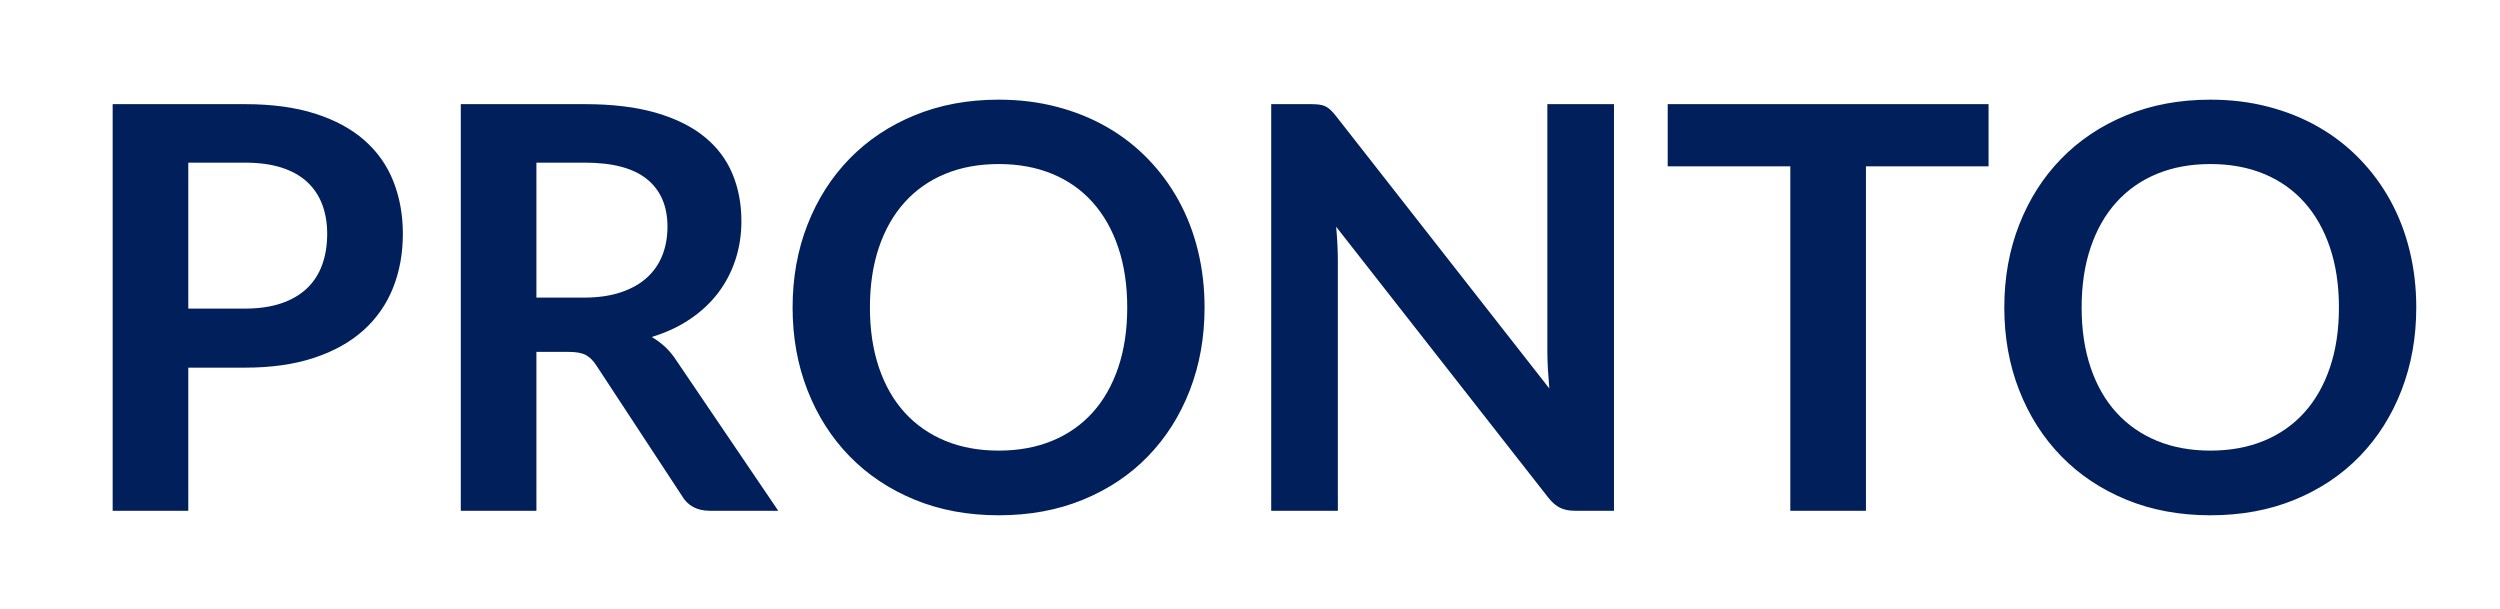
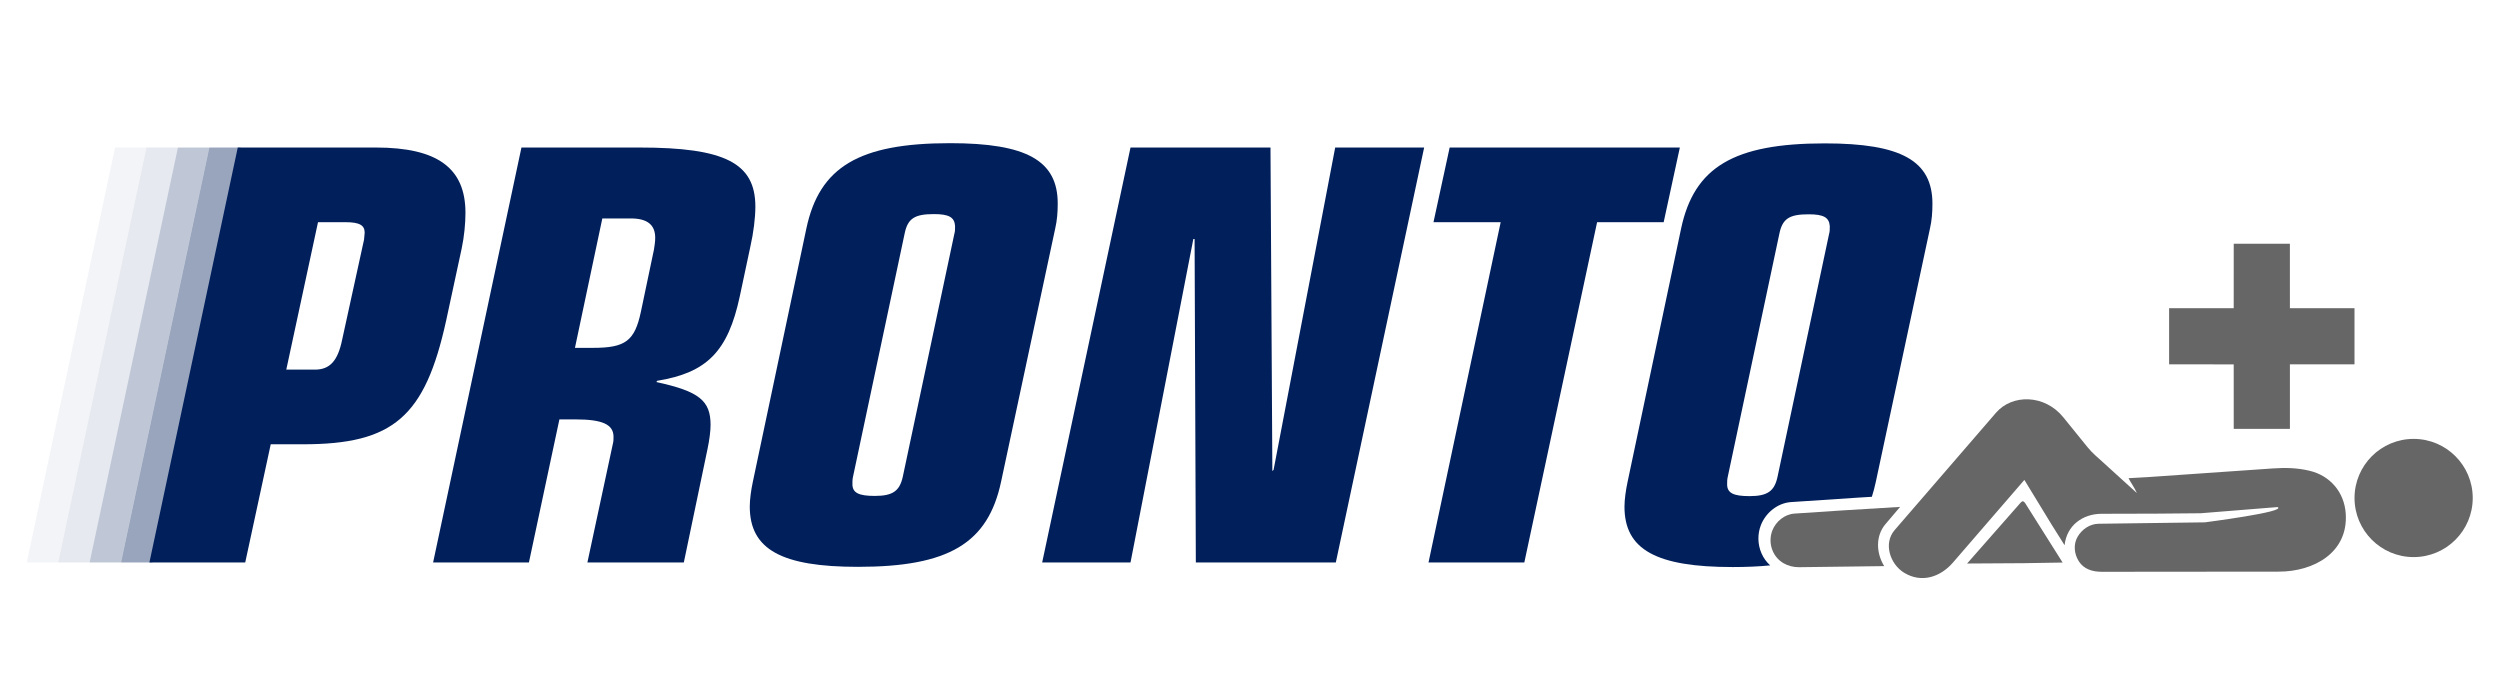
- <svg xmlns="http://www.w3.org/2000/svg" id="Layer_1" version="1.1" viewBox="0 0 1333.56 324.33">
+ <svg xmlns="http://www.w3.org/2000/svg" id="Layer_1" version="1.1" viewBox="0 0 1205.54 324.33">
  <defs>
    <style>
-       .st0, .st1 {
+       .st0, .st1, .st2, .st3, .st4 {
        isolation: isolate;
      }

      .st1 {
+         opacity: .1;
+       }
+ 
+       .st1, .st2, .st3, .st4, .st5 {
        fill: #011f5b;
-         font-family: Lato-Bold, Lato;
-         font-size: 300px;
-         font-weight: 700;
+       }
+ 
+       .st2 {
+         opacity: .25;
+       }
+ 
+       .st3 {
+         opacity: .05;
+       }
+ 
+       .st4 {
+         opacity: .4;
+       }
+ 
+       .st6 {
+         fill: #666;
      }
    </style>
  </defs>
  <g class="st0">
-     <text class="st1" transform="translate(35.94 272.46)">
-       <tspan x="0" y="0">PRONTO</tspan>
-     </text>
+     <g class="st0">
+       <g class="st0">
+         <path class="st5" d="M114.65,71.14h66.6c29.7,0,43.2,9.9,43.2,31.5,0,5.1-.6,11.4-1.8,17.1l-7.5,34.8c-10.2,46.5-25.5,59.7-69,59.7h-15.6l-12.3,57h-46.2l42.6-200.1ZM151.85,178.24c7.2,0,11.1-4.2,13.2-14.7l10.5-48,.3-3.3c0-3.6-2.4-5.1-9.3-5.1h-13.2l-15.3,71.1h13.8Z" />
+         <path class="st5" d="M251.45,71.14h57c41.1,0,55.8,7.5,55.8,28.5,0,5.4-.9,12.6-2.4,19.2l-5.1,24c-5.7,26.7-15.9,36.9-39.9,40.8l-.3.6c20.7,4.5,26.1,9,26.1,20.7,0,3-.6,7.5-1.5,11.7l-11.4,54.6h-46.5l12.3-57.3c.3-1.2.3-2.1.3-3.3,0-6-5.4-8.4-18.3-8.4h-7.8l-14.7,69h-46.2l42.6-200.1ZM277.25,167.74h8.7c15.6,0,20.1-3.3,23.1-17.4l6.3-30c.3-2.1.6-3.6.6-5.7,0-6.3-3.9-9.3-11.7-9.3h-13.8l-13.2,62.4Z" />
+         <path class="st5" d="M388.85,110.14c6.3-29.7,25.5-41.1,69.3-41.1,36.9,0,51.9,8.4,51.9,29.1,0,4.2-.3,8.1-1.2,12l-26.1,122.1c-6.3,29.7-25.2,41.1-69,41.1-36.9,0-52.2-8.4-52.2-29.1,0-3.3.6-7.8,1.5-12l25.8-122.1ZM460.25,112.54c.3-.9.3-2.1.3-3.6-.3-4.2-3-5.7-10.2-5.7-9.3,0-12.6,2.1-14.1,9.3l-24.9,117.3c-.3,1.2-.3,2.4-.3,3.6,0,4.2,3,5.7,10.8,5.7,8.7,0,12-2.4,13.5-9.3l24.9-117.3Z" />
+         <path class="st5" d="M576.05,115.24h-.6l-30.3,156h-42.6l42.6-200.1h67.5l.9,156,.6-.6,29.7-155.4h42.9l-42.6,200.1h-67.5l-.6-156Z" />
+         <path class="st5" d="M723.65,107.14h-32.4l7.8-36h111l-7.8,36h-32.1l-35.1,164.1h-46.2l34.8-164.1Z" />
+       </g>
+     </g>
  </g>
+   <g id="l2n1Uf">
+     <g>
+       <circle class="st6" cx="1163.89" cy="240.14" r="28.5" />
+       <g>
+         <path class="st6" d="M1063.32,251.88l-51.31.68c-4.3.06-8.04,2.69-10.12,6.21-2.22,3.76-1.67,8.4.57,11.92,2.37,3.71,6.47,5.04,11.01,5.04l85.51-.08c16.67-.02,33.45-9.09,32.17-28.01-.69-10.21-7.39-18.21-17.4-20.62-5.89-1.42-11.6-1.56-17.81-1.13l-60.1,4.17-9.44.53c1.26,2.41,2.77,4.35,4.04,7.17l-16.1-14.62c-2.68-2.44-5.42-4.68-7.69-7.49l-11.69-14.43c-9.07-11.19-24.71-11.16-32.43-2.22l-48.91,56.62c-5.56,6.44-2.15,16.39,4.46,20.49,8.44,5.24,17.6,2.2,23.7-4.87l34.4-39.82,13.14,21.55,6.25,9.94c1.07-9.73,8.92-15.13,17.86-15.15l26.26-.07,21.48-.19,37.11-2.98c4.74,2.32-35.49,7.37-34.95,7.36h-.01Z" />
+         <path class="st6" d="M854.84,265.7c2.2,5.14,7.29,7.88,12.74,7.81l41.01-.52c-3.94-6.41-4.19-14.59.61-20.24l7.06-8.32-27.51,1.68-23.43,1.55c-4.79.32-8.98,3.82-10.67,8.15-1.22,3.14-1.17,6.74.19,9.9h0Z" />
+         <path class="st6" d="M976.18,271.57l18.45-.3-18.15-28.79c-.15-.23-.7-.69-.92-.76-.28-.1-.85.3-1.13.61l-25.87,29.41,27.62-.17Z" />
+       </g>
+     </g>
+   </g>
+   <path class="st5" d="M849.38,266.72c-1.85-4.31-1.92-9.22-.25-13.5,2.3-5.91,8.02-10.68,14.55-11.11l31.96-2.12,7-.43c.73-2.28,1.37-4.68,1.91-7.22l26.1-122.1c.9-3.9,1.2-7.8,1.2-12,0-20.7-15-29.1-51.9-29.1-43.8,0-63,11.4-69.3,41.1l-25.8,122.1c-.9,4.2-1.5,8.7-1.5,12,0,20.7,15.3,29.1,52.2,29.1,6.57,0,12.57-.26,18.06-.8-1.76-1.59-3.22-3.57-4.23-5.92ZM832.85,233.54c0-1.2,0-2.4.3-3.6l24.9-117.3c1.5-7.2,4.8-9.3,14.1-9.3,7.2,0,9.9,1.5,10.2,5.7,0,1.5,0,2.7-.3,3.6l-24.9,117.3c-1.5,6.9-4.8,9.3-13.5,9.3-7.8,0-10.8-1.5-10.8-5.7h0Z" />
+   <polygon class="st6" points="1104.23 206.8 1077.14 206.8 1077.13 175.71 1045.98 175.69 1045.98 148.63 1077.13 148.63 1077.14 117.53 1104.22 117.53 1104.23 148.63 1135.38 148.63 1135.38 175.7 1104.23 175.7 1104.23 206.8" />
+   <path class="st4" d="M116.06,71.14h-15.13c-14.2,66.7-28.4,133.4-42.59,200.1h15.12c14.2-66.7,28.4-133.4,42.6-200.1h0Z" />
+   <path class="st2" d="M100.91,71.14h-15.13c-14.2,66.7-28.4,133.4-42.59,200.1h15.12c14.2-66.7,28.4-133.4,42.6-200.1h0Z" />
+   <path class="st1" d="M85.76,71.14h-15.13c-14.2,66.7-28.4,133.4-42.59,200.1h15.12c14.2-66.7,28.4-133.4,42.6-200.1h0Z" />
+   <path class="st3" d="M70.61,71.14h-15.13c-14.2,66.7-28.4,133.4-42.59,200.1h15.12c14.2-66.7,28.4-133.4,42.6-200.1h0Z" />
</svg>
